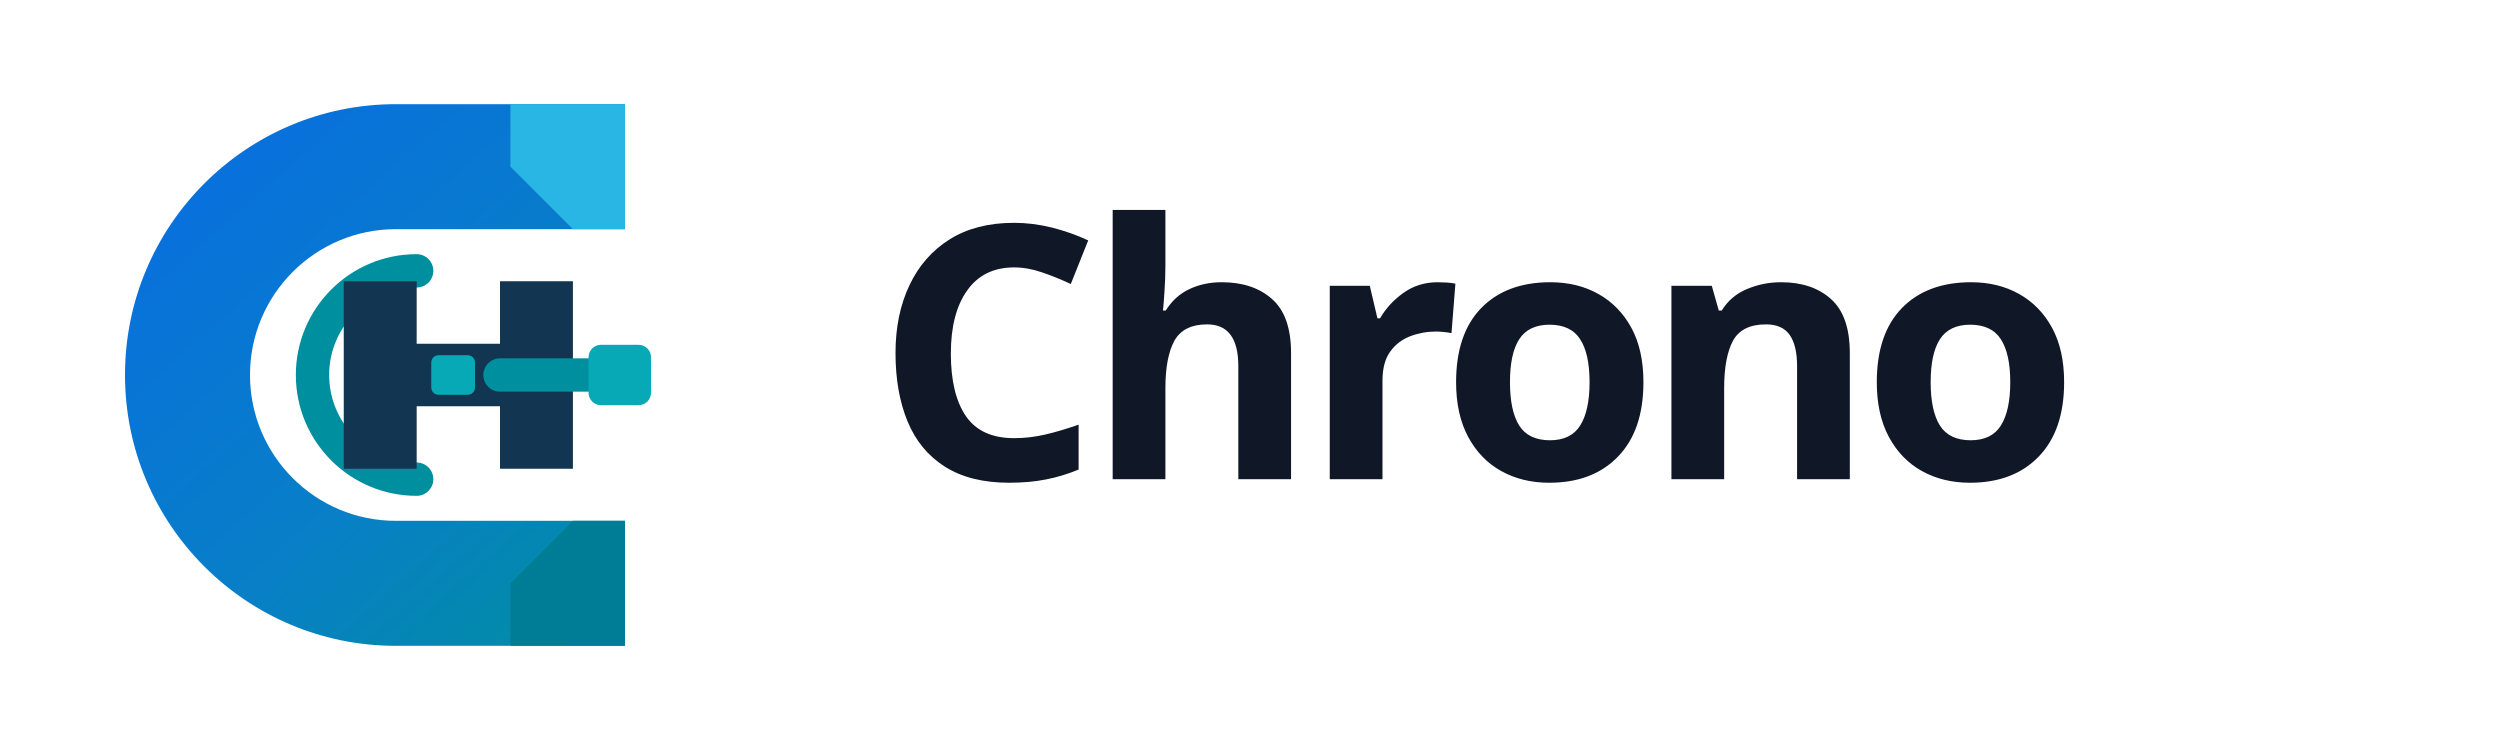
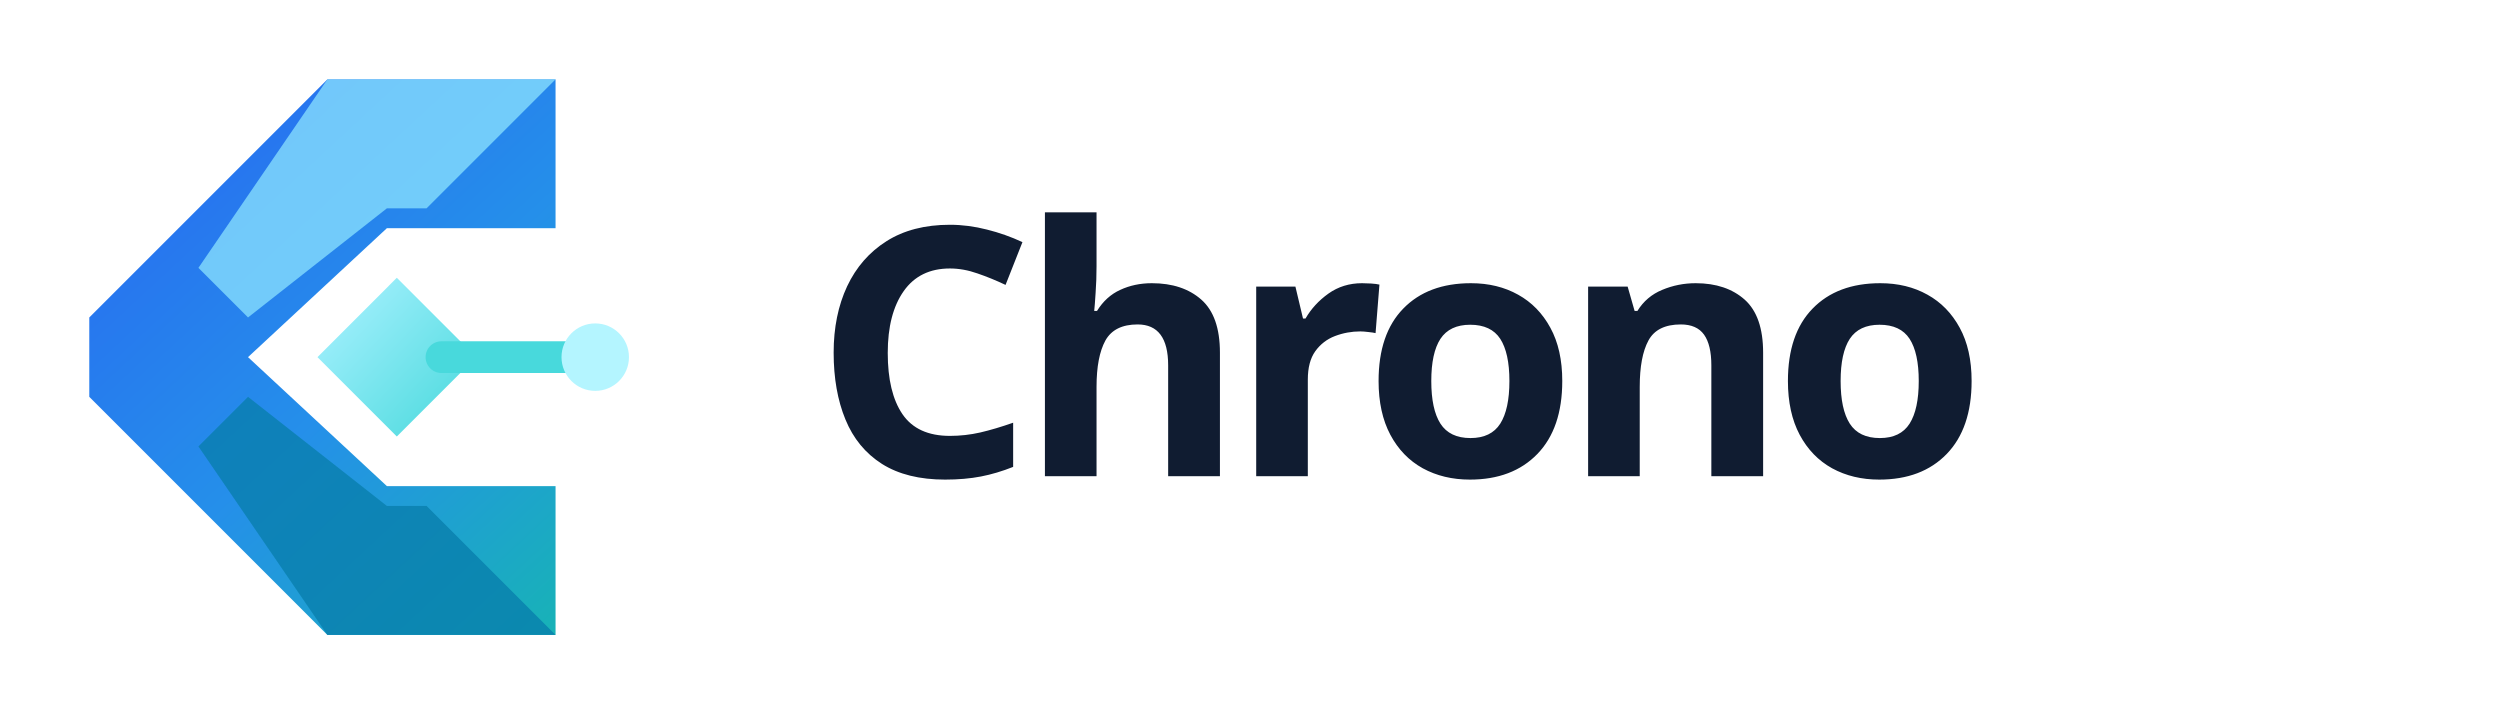
- <svg xmlns="http://www.w3.org/2000/svg" viewBox="0 0 240 72" role="img" aria-labelledby="title desc">
+ <svg xmlns="http://www.w3.org/2000/svg" viewBox="0 0 252 72" role="img" aria-labelledby="title desc">
  <defs>
-     <linearGradient id="chrono-ribbon" x1="12" y1="10" x2="58" y2="62" gradientUnits="userSpaceOnUse">
-       <stop stop-color="#086DE1" />
-       <stop offset="0.58" stop-color="#087FC7" />
-       <stop offset="1" stop-color="#008F9E" />
+     <linearGradient id="chrono-prism" x1="10" y1="8" x2="62" y2="64" gradientUnits="userSpaceOnUse">
+       <stop stop-color="#2866F2" />
+       <stop offset=".52" stop-color="#258FEA" />
+       <stop offset="1" stop-color="#16B7B0" />
+     </linearGradient>
+     <linearGradient id="chrono-cursor" x1="33" y1="29" x2="48" y2="43" gradientUnits="userSpaceOnUse">
+       <stop stop-color="#A8F1FF" />
+       <stop offset="1" stop-color="#48D9DC" />
    </linearGradient>
  </defs>
-   <g transform="translate(4 0)">
-     <path d="M56 10H34C19.64 10 8 21.64 8 36s11.64 26 26 26h22V50H34c-7.73 0-14-6.27-14-14s6.27-14 14-14h22V10Z" fill="url(#chrono-ribbon)" />
-     <path d="M45 10H56V22H51L45 16Z" fill="#29B6E5" />
-     <path d="M45 62H56V50H51L45 56Z" fill="#007D96" />
-     <path d="M36 26A10 10 0 0 0 36 46" fill="none" stroke="#008F9E" stroke-width="3.2" stroke-linecap="round" />
-     <path d="M29 27H36V33H44V27H51V45H44V39H36V45H29Z" fill="#123552" />
-     <path d="M44 36H52.5" fill="none" stroke="#008F9E" stroke-width="3.2" stroke-linecap="round" />
-     <rect x="37.4" y="34.1" width="4.2" height="3.8" rx="0.7" fill="#06A9B5" />
-     <rect x="52.5" y="33.1" width="6" height="5.8" rx="1.2" fill="#06A9B5" />
-   </g>
-   <text x="84" y="46" fill="#101827" font-family="Geist, ui-sans-serif, system-ui, sans-serif" font-size="34" font-weight="650" letter-spacing="-1.5">Chrono</text>
+   <path d="M56 8H33L9 32V40L33 64H56V49H39L25 36L39 23H56V8Z" fill="url(#chrono-prism)" />
+   <path d="M33 8H56L43 21H39L25 32L20 27Z" fill="#8FE7FF" opacity=".72" />
+   <path d="M39 51H43L56 64H33L20 45L25 40Z" fill="#087EAC" opacity=".78" />
+   <path d="M40 28L48 36L40 44L32 36Z" fill="url(#chrono-cursor)" />
+   <path d="M44.5 36H60" stroke="#48D9DC" stroke-width="3.2" stroke-linecap="round" />
+   <circle cx="60" cy="36" r="3.4" fill="#B4F5FF" />
+   <text x="82" y="48" fill="#101C31" font-family="Geist,ui-sans-serif,system-ui,sans-serif" font-size="35" font-weight="680" letter-spacing="-1.7">Chrono</text>
</svg>
